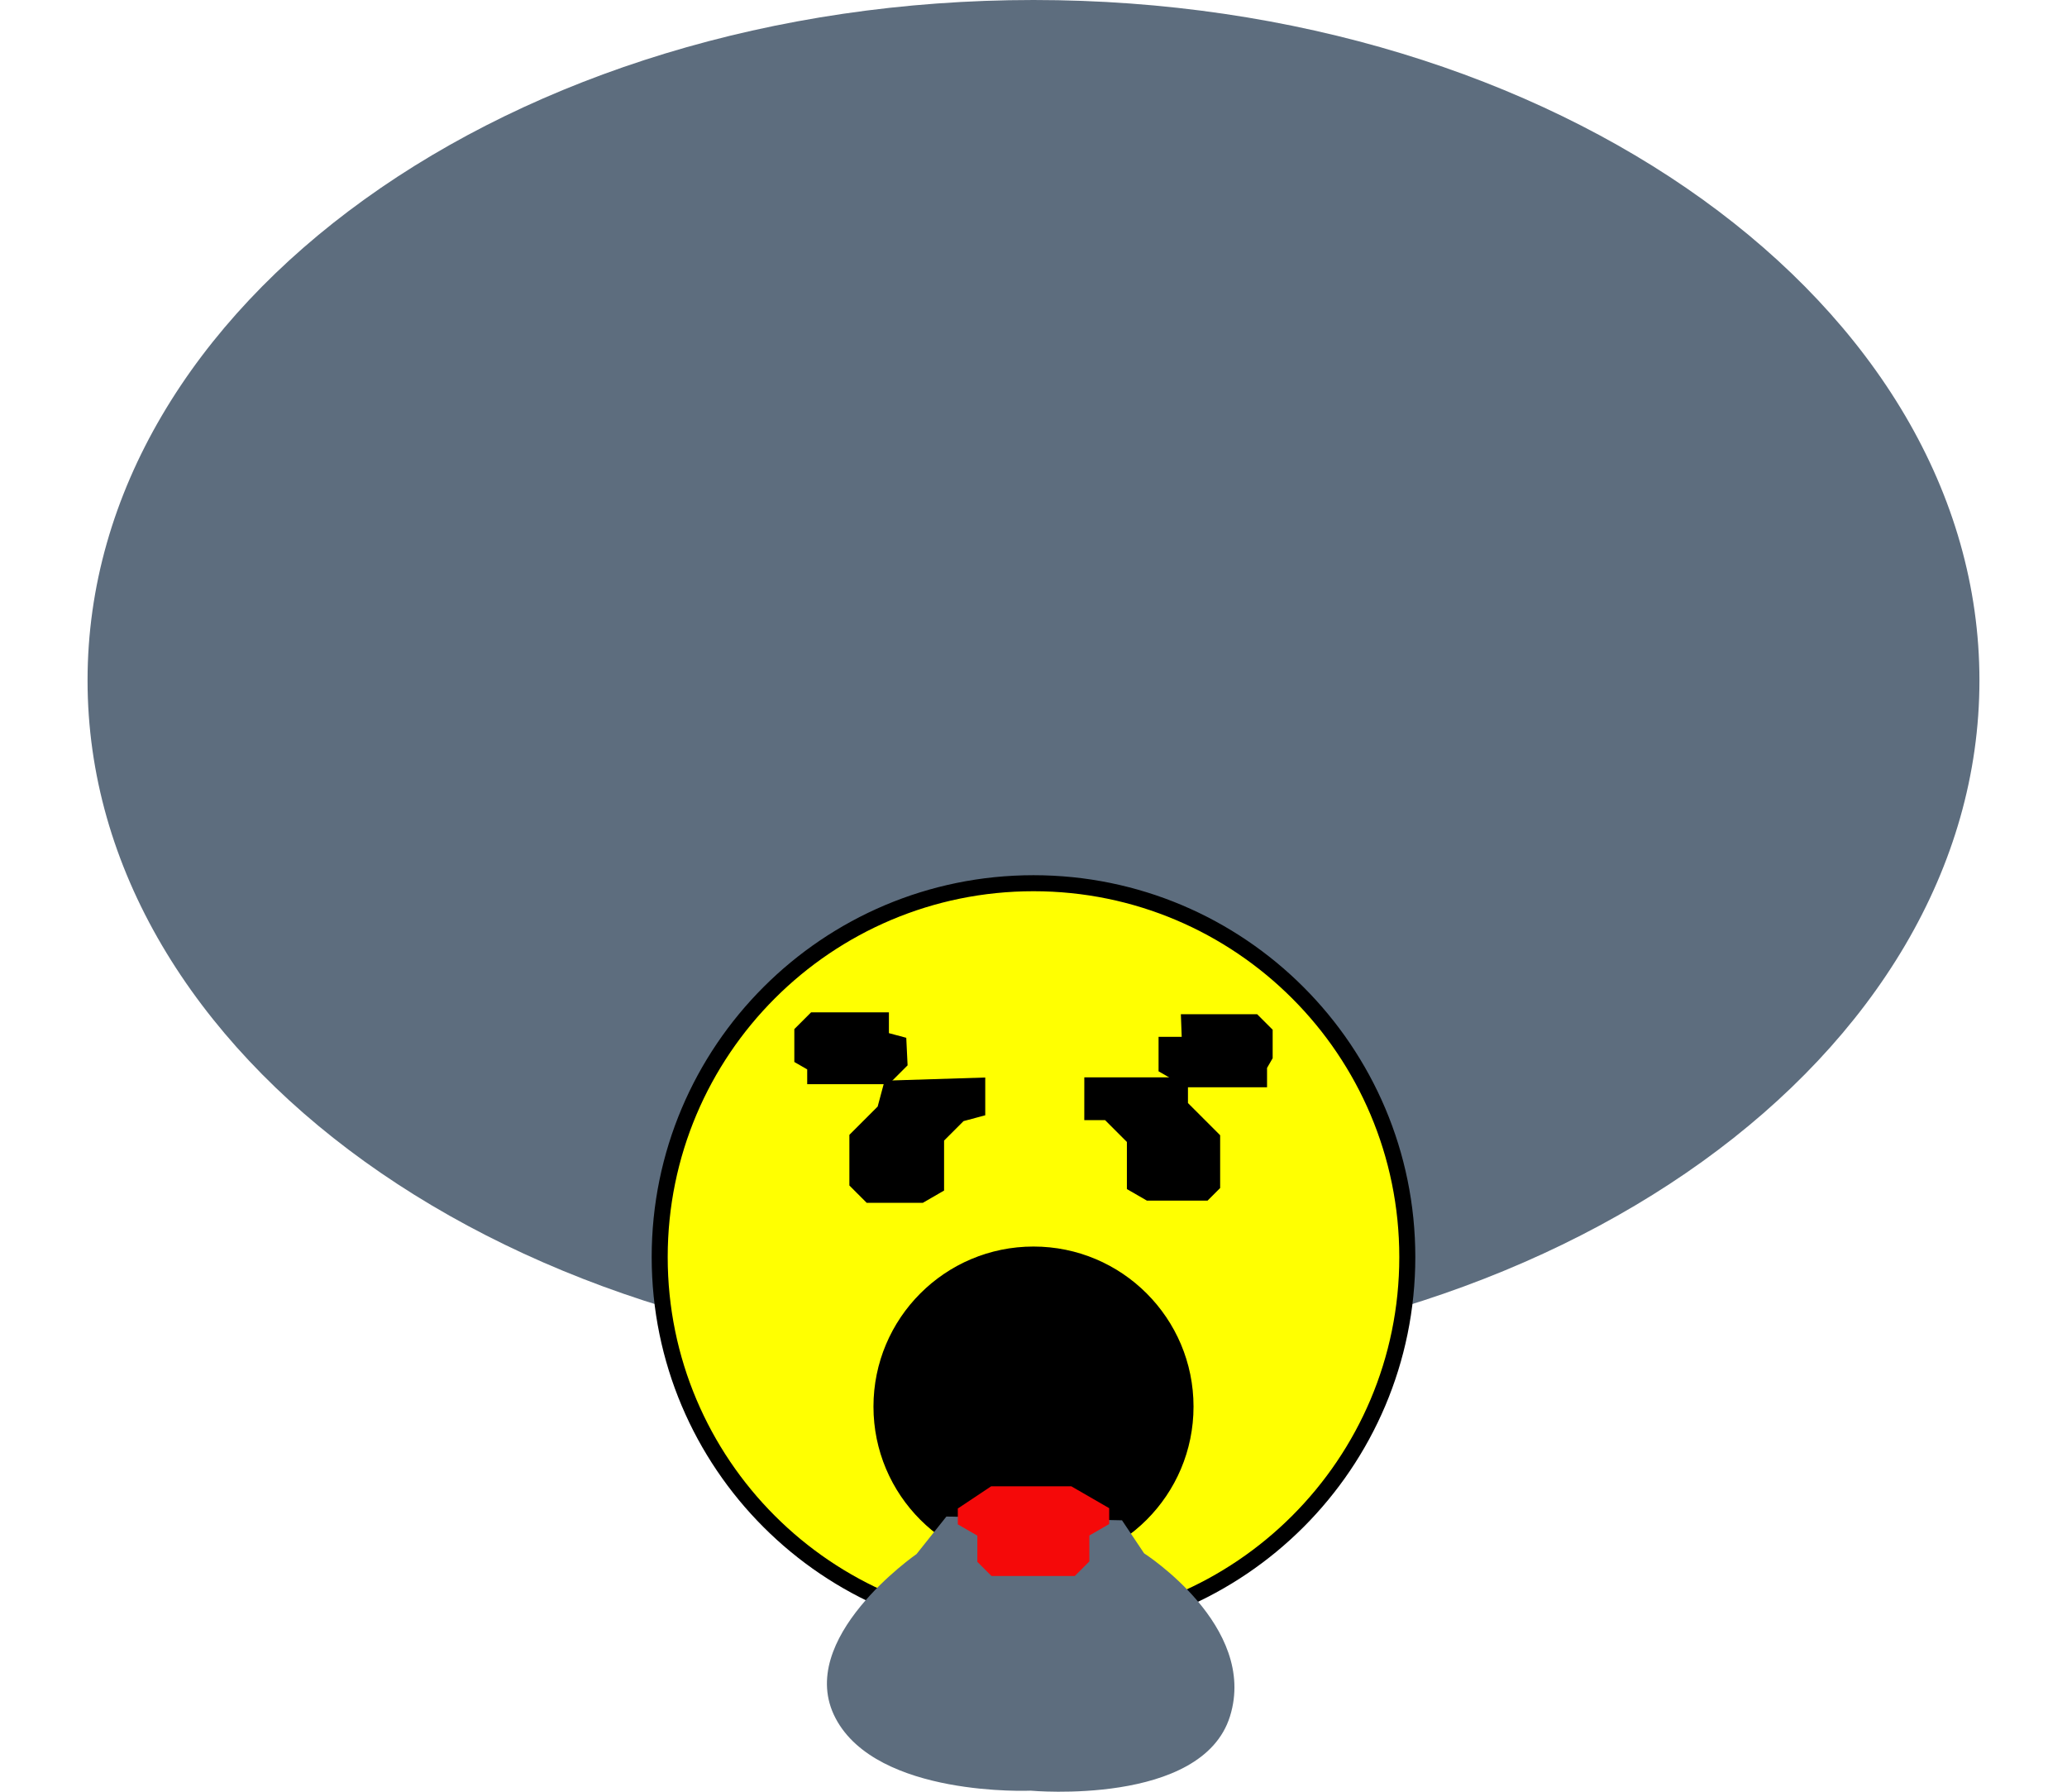
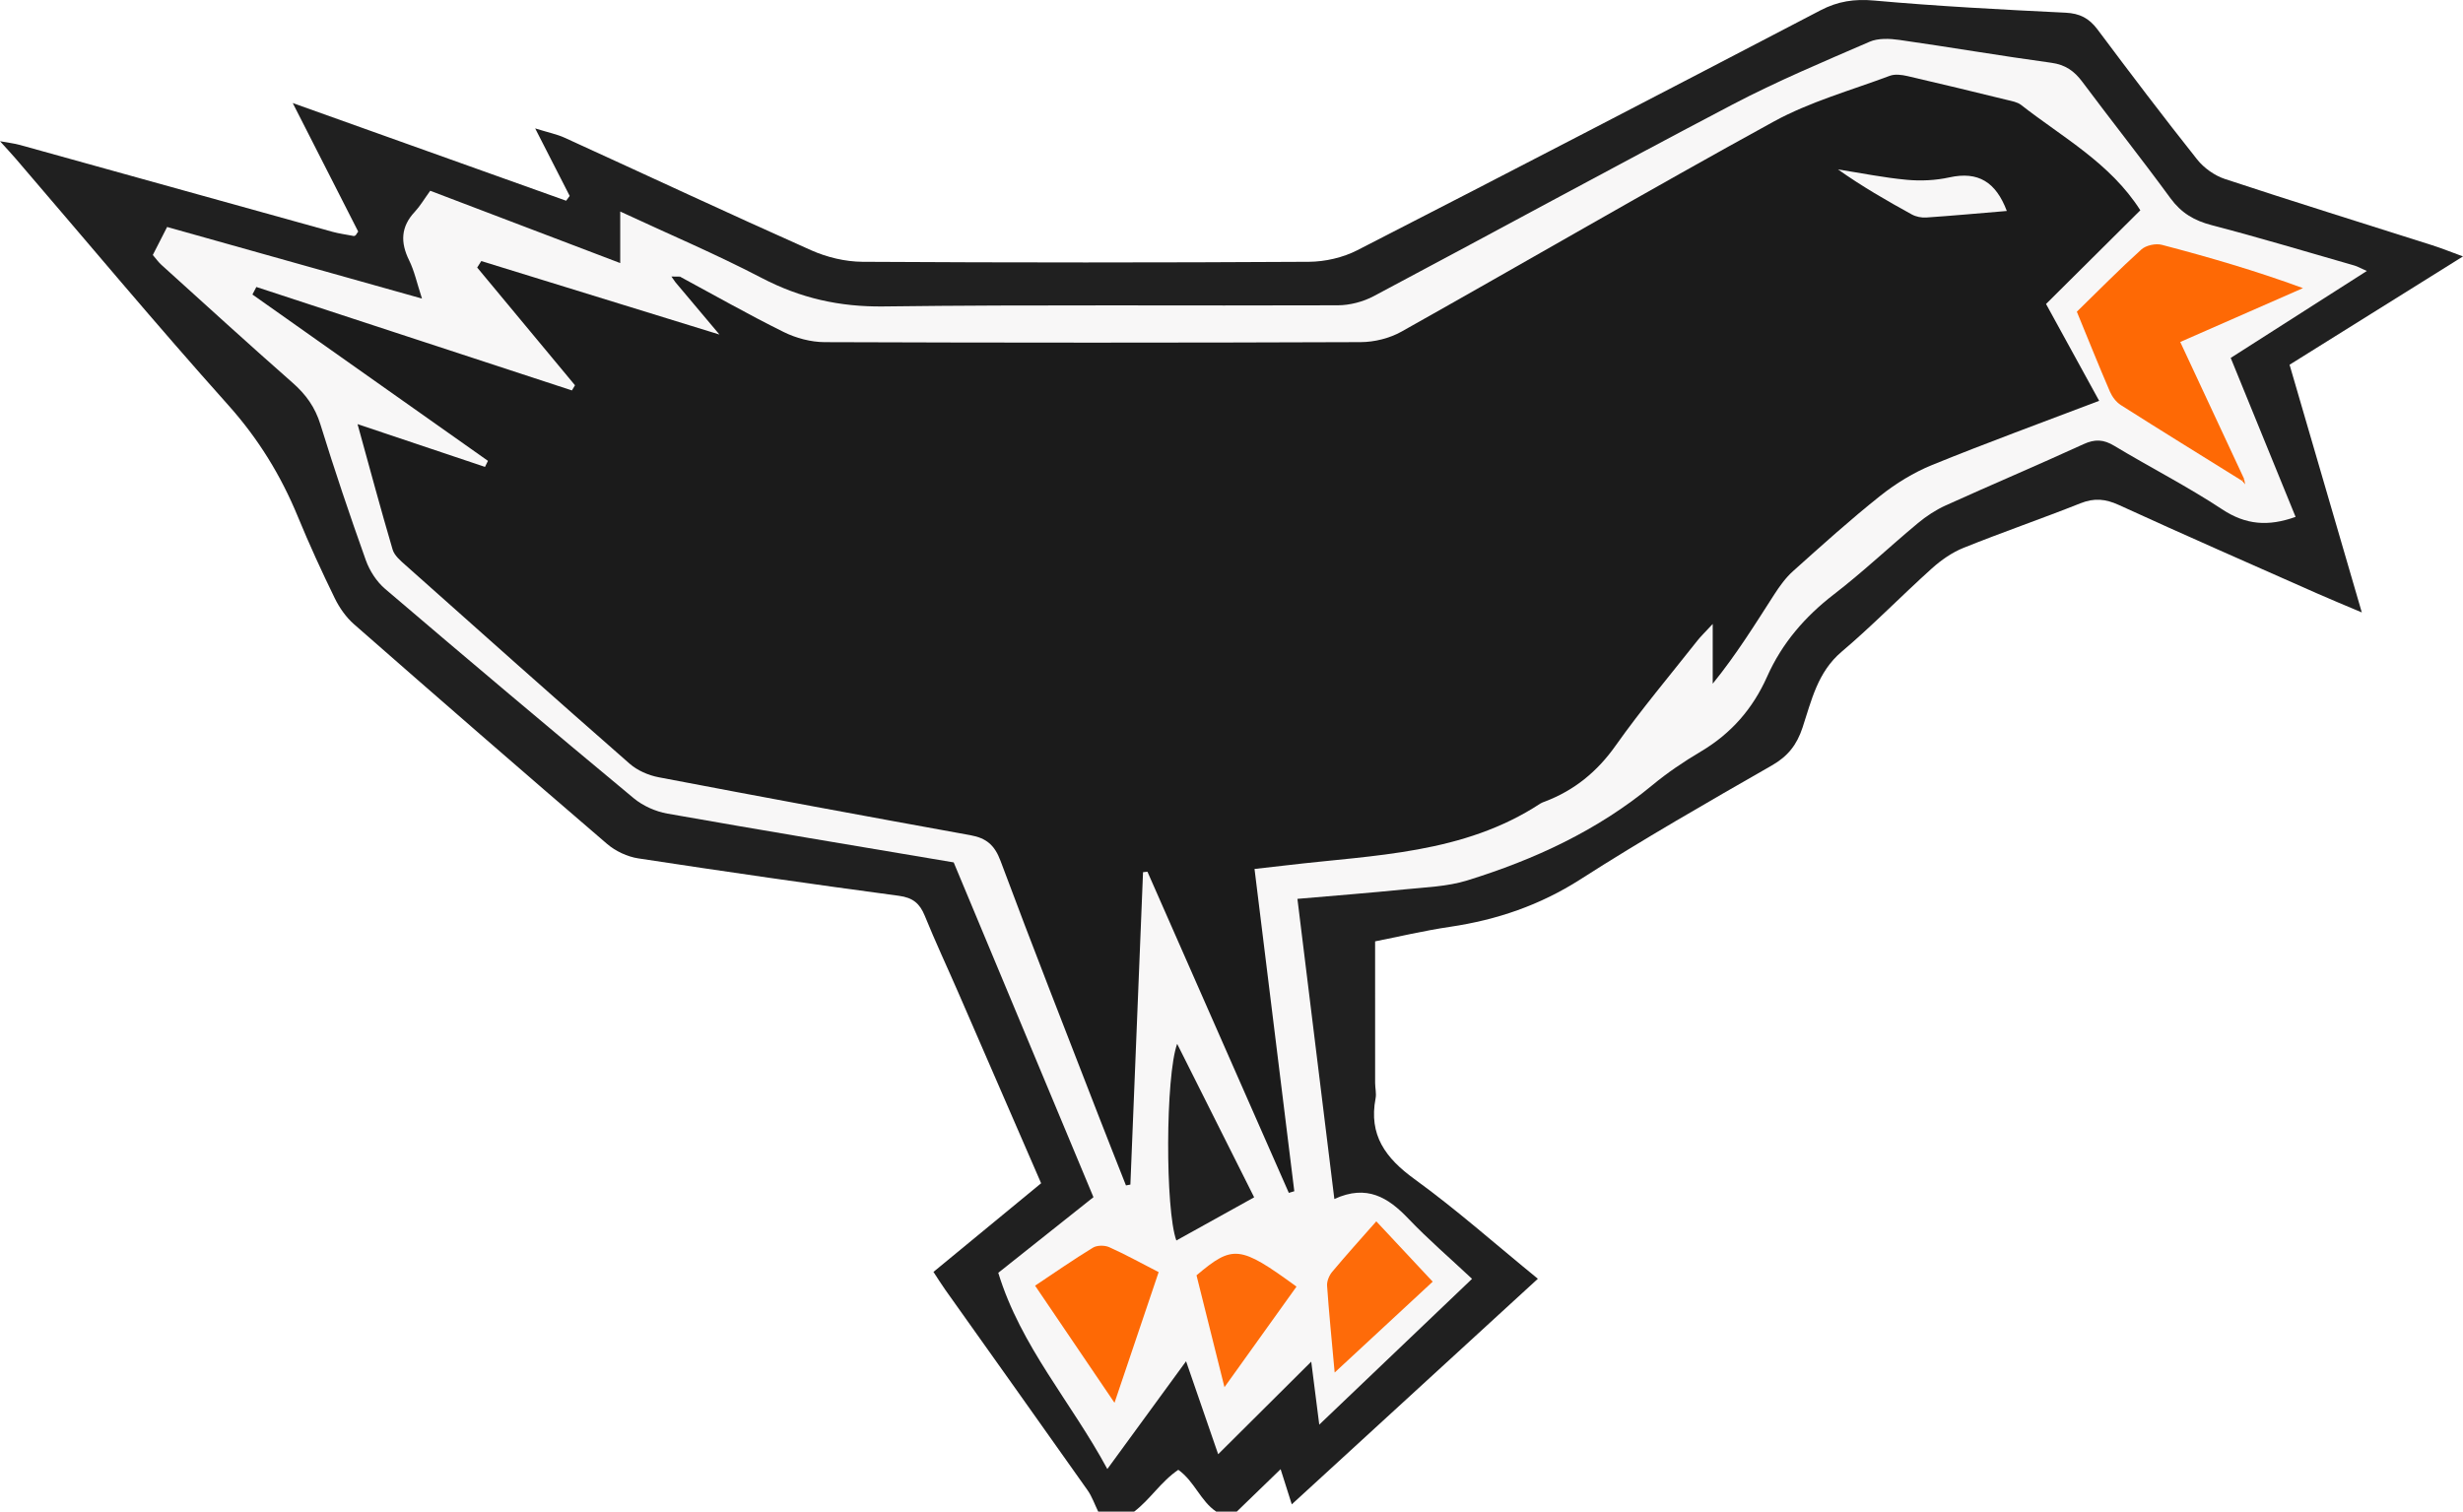
- <svg xmlns="http://www.w3.org/2000/svg" version="1.1" id="svg1" width="75" height="65" viewBox="0 0 177.186 167.775">
-   <defs id="defs1" />
-   <g id="layer1" style="image-rendering:auto" transform="translate(202.2708,-179.3639)">
-     <g id="screamoji">
-       <ellipse style="fill:#5D6D7E;stroke-width:0.977" id="path1" cx="-113.678" cy="243.076" rx="88.593" ry="63.712" />
-       <circle style="fill:#ffff01;fill-opacity:1;stroke:#000000;stroke-width:1.5;stroke-dasharray:none;stroke-opacity:1" id="path2" cx="-113.678" cy="297.076" r="35.009" />
-       <g id="g6" transform="translate(-0.2558421,179.9046)" style="fill:#000000;stroke:#000000;stroke-opacity:1">
-         <path style="display:inline;fill:#000000;fill-opacity:1;stroke:#000000;stroke-opacity:1" d="m -118.441,100.873 v 2.637 l -1.791,0.48 -2.065,2.065 v 4.598 l -1.619,0.935 h -4.922 l -1.328,-1.328 v -4.328 l 2.597,-2.597 0.588,-2.194 z" id="path3" />
-         <path style="fill:#000000;fill-opacity:1;stroke:#000000;stroke-opacity:1" d="m -108.163,100.84 h 8.707 v 2.115 l 3.015,3.015 v 4.528 l -0.887,0.887 h -5.337 l -1.51,-0.872 v -4.33 l -2.338,-2.338 h -1.652 z" id="path4" />
-         <path style="fill:#000000;fill-opacity:1;stroke:#000000;stroke-opacity:1" d="m -125.724,99.02 -1.461,1.461 h -6.931 v -1.173 l -1.206,-0.696 v -2.58 l 1.278,-1.278 h 6.58 v 1.832 l 1.644,0.44 z" id="path5" />
-         <path style="fill:#000000;fill-opacity:1;stroke:#000000;stroke-opacity:1" d="m -99.101,94.929 h 6.418 l 1.16,1.16 v 2.326 l -0.526,0.91 v 1.447 h -6.933 l -2.227,-1.286 v -2.437 h 2.187 z" id="path6" />
-       </g>
-       <circle style="fill:#000000;fill-opacity:1;stroke:#000000;stroke-width:1.558;stroke-dasharray:none;stroke-opacity:1" id="path7" cx="-113.678" cy="311.076" r="14.209" />
-       <path style="fill:#5D6D7E;fill-opacity:1;stroke:none;stroke-width:0;stroke-dasharray:none;stroke-opacity:1" d="m -105.389,321.723 2.069,3.092 c 0,0 10.671,6.822 8.046,15.258 -2.625,8.436 -18.654,6.968 -18.654,6.968 0,0 -14.391,0.64 -18.289,-6.786 -3.898,-7.425 7.585,-15.371 7.585,-15.371 l 2.797,-3.513 z" id="path9" />
-       <path style="fill:#f50909;fill-opacity:1;stroke:none;stroke-width:0;stroke-dasharray:none;stroke-opacity:1" d="m -117.641,318.538 h 7.501 l 3.552,2.051 v 1.486 l -1.858,1.073 v 2.426 l -1.367,1.367 h -7.795 l -1.329,-1.329 v -2.453 l -1.829,-1.056 v -1.485 z" id="path8" />
-     </g>
+ <svg xmlns="http://www.w3.org/2000/svg" width="169.309mm" height="103.93mm" viewBox="0 0 169.309 103.93" version="1.1" id="svg1">
+   <defs id="defs1">
+     <clipPath clipPathUnits="userSpaceOnUse" id="clipPath2">
+       <path d="M 0,2960 H 1440 V 0 H 0 Z" transform="translate(-714.7075,-1302.415)" id="path2" />
+     </clipPath>
+     <clipPath clipPathUnits="userSpaceOnUse" id="clipPath6">
+       <path d="M 0,2960 H 1440 V 0 H 0 Z" transform="translate(-753.5244,-1421.838)" id="path6" />
+     </clipPath>
+     <clipPath clipPathUnits="userSpaceOnUse" id="clipPath10">
+       <path d="M 0,2960 H 1440 V 0 H 0 Z" transform="translate(-633.2056,-1543.109)" id="path10" />
+     </clipPath>
+     <clipPath clipPathUnits="userSpaceOnUse" id="clipPath12">
+       <path d="M 0,2960 H 1440 V 0 H 0 Z" transform="translate(-937.6055,-1503.306)" id="path12" />
+     </clipPath>
+     <clipPath clipPathUnits="userSpaceOnUse" id="clipPath14">
+       <path d="M 0,2960 H 1440 V 0 H 0 Z" transform="translate(-726.4834,-1349.092)" id="path14" />
+     </clipPath>
+     <clipPath clipPathUnits="userSpaceOnUse" id="clipPath16">
+       <path d="M 0,2960 H 1440 V 0 H 0 Z" transform="translate(-730.0908,-1393.581)" id="path16" />
+     </clipPath>
+     <clipPath clipPathUnits="userSpaceOnUse" id="clipPath18">
+       <path d="M 0,2960 H 1440 V 0 H 0 Z" transform="translate(-779.8848,-1347.232)" id="path18" />
+     </clipPath>
+     <clipPath clipPathUnits="userSpaceOnUse" id="clipPath20">
+       <path d="M 0,2960 H 1440 V 0 H 0 Z" transform="translate(-739.3086,-1326.668)" id="path20" />
+     </clipPath>
+     <clipPath clipPathUnits="userSpaceOnUse" id="clipPath26">
+       <path d="M 0,2960 H 1440 V 0 H 0 Z" transform="translate(-632.3135,-1542.027)" id="path26" />
+     </clipPath>
+     <clipPath clipPathUnits="userSpaceOnUse" id="clipPath28">
+       <path d="M 0,2960 H 1440 V 0 H 0 Z" transform="translate(-937.9845,-1503.704)" id="path28" />
+     </clipPath>
+     <clipPath clipPathUnits="userSpaceOnUse" id="clipPath30">
+       <path d="M 0,2960 H 1440 V 0 H 0 Z" transform="translate(-891.7559,-1555.902)" id="path30" />
+     </clipPath>
+   </defs>
+   <g id="layer1" transform="translate(-20.37292,-96.57291)">
+     <path id="outer-black" d="m 0,0 c -0.686,1.399 -1.196,2.922 -2.083,4.179 -9.205,13.042 -18.473,26.038 -27.714,39.053 -0.754,1.062 -1.44,2.172 -2.307,3.487 7.023,5.784 13.918,11.463 20.98,17.279 -5.424,12.492 -10.757,24.791 -16.107,37.084 -2.185,5.019 -4.507,9.981 -6.568,15.05 -0.98,2.409 -2.315,3.522 -5.043,3.888 -16.948,2.268 -33.873,4.71 -50.776,7.293 -2.138,0.327 -4.443,1.41 -6.088,2.821 -16.518,14.175 -32.938,28.463 -49.305,42.811 -1.554,1.363 -2.847,3.212 -3.759,5.081 -2.545,5.215 -4.969,10.5 -7.176,15.867 -3.308,8.048 -7.713,15.216 -13.592,21.785 -14.068,15.721 -27.589,31.932 -41.336,47.941 -0.841,0.98 -1.728,1.922 -3.12,3.464 1.641,-0.302 2.794,-0.426 3.896,-0.732 20.291,-5.63 40.574,-11.287 60.865,-16.915 1.273,-0.353 2.597,-0.522 3.897,-0.776 0.743,-0.25 0.794,0.489 1.145,0.8 -4.062,7.979 -8.125,15.958 -12.761,25.063 18.363,-6.563 35.819,-12.8 53.274,-19.038 0.23,0.311 0.461,0.623 0.691,0.935 -2.056,4.023 -4.113,8.045 -6.726,13.159 2.567,-0.801 4.25,-1.135 5.768,-1.828 16.009,-7.304 31.947,-14.767 48.022,-21.924 3.07,-1.367 6.646,-2.224 9.995,-2.244 28.988,-0.172 57.976,-0.168 86.964,0 3.169,0.019 6.636,0.811 9.448,2.252 30.155,15.458 60.222,31.091 90.266,46.765 3.372,1.759 6.591,2.248 10.447,1.9 12.4,-1.116 24.847,-1.762 37.287,-2.369 2.782,-0.135 4.599,-1.079 6.234,-3.265 6.374,-8.523 12.803,-17.011 19.421,-25.344 1.329,-1.673 3.403,-3.141 5.43,-3.811 13.402,-4.429 26.889,-8.607 40.339,-12.893 1.89,-0.602 3.735,-1.35 6.028,-2.187 -11.444,-7.15 -22.54,-14.082 -33.793,-21.111 4.656,-15.964 9.241,-31.687 14.077,-48.272 -3.397,1.441 -6.057,2.527 -8.682,3.69 -12.902,5.716 -25.83,11.373 -38.659,17.248 -2.601,1.192 -4.783,1.403 -7.449,0.344 -7.567,-3.005 -15.274,-5.66 -22.827,-8.699 -2.235,-0.9 -4.353,-2.382 -6.158,-4.005 -5.935,-5.339 -11.511,-11.091 -17.595,-16.247 -4.696,-3.98 -5.865,-9.517 -7.612,-14.785 -1.119,-3.373 -2.845,-5.573 -5.975,-7.367 -12.545,-7.189 -25.108,-14.382 -37.275,-22.181 -7.905,-5.065 -16.31,-7.923 -25.455,-9.275 -5.073,-0.751 -10.08,-1.944 -14.578,-2.83 0,-9.434 -0.004,-18.52 0.004,-27.606 0.002,-0.997 0.273,-2.032 0.09,-2.986 C 52.678,73.396 55.98,68.906 61.618,64.815 69.802,58.876 77.401,52.128 85.668,45.383 69.657,30.703 53.906,16.262 37.717,1.419 36.956,3.819 36.379,5.634 35.542,8.272 32.496,5.322 29.748,2.661 27,0 H 23 C 19.937,2.045 18.788,5.869 15.608,8.15 12.228,5.866 10.127,2.366 7,0 Z" style="display:inline;fill:#202020;fill-opacity:1;fill-rule:nonzero;stroke:none" transform="matrix(0.3527778,0,0,-0.3527778,95.86524,200.503)" clip-path="url(#clipPath2)" />
+     <path id="inner-white" d="m 0,0 c 2.438,-19.823 4.783,-38.887 7.196,-58.495 6.362,2.919 10.516,0.272 14.453,-3.86 3.776,-3.963 7.95,-7.546 12.378,-11.7 -9.734,-9.291 -19.387,-18.504 -29.772,-28.416 -0.565,4.436 -1.008,7.92 -1.563,12.279 -6.182,-6.152 -12.005,-11.945 -18.136,-18.045 -2.108,6.107 -4.032,11.679 -6.254,18.122 -5.276,-7.225 -10.034,-13.741 -15.341,-21.007 -7.046,13.08 -16.853,23.863 -21.252,38.244 6.189,4.919 12.273,9.755 18.546,14.74 -9.122,21.855 -18.187,43.574 -27.233,65.245 -18.767,3.17 -37.296,6.235 -55.788,9.509 -2.306,0.408 -4.765,1.506 -6.561,2.998 -16.242,13.49 -32.388,27.098 -48.449,40.804 -1.656,1.413 -3.019,3.532 -3.756,5.595 -3.129,8.757 -6.102,17.576 -8.847,26.46 -1.032,3.337 -2.809,5.815 -5.387,8.082 -8.613,7.575 -17.082,15.314 -25.59,23.007 -0.596,0.538 -1.066,1.215 -1.68,1.926 0.879,1.719 1.696,3.318 2.79,5.459 16.234,-4.561 32.461,-9.121 49.663,-13.954 -0.982,2.993 -1.473,5.357 -2.507,7.452 -1.73,3.504 -1.626,6.552 1.115,9.473 1.01,1.077 1.768,2.39 2.997,4.087 12.077,-4.598 24.228,-9.224 37.022,-14.094 v 10.047 c 9.601,-4.469 18.762,-8.352 27.554,-12.941 7.557,-3.946 15.198,-5.669 23.796,-5.559 29.489,0.379 58.986,0.105 88.48,0.224 2.349,0.009 4.925,0.684 7.003,1.787 23.337,12.39 46.521,25.068 69.916,37.346 8.657,4.543 17.716,8.337 26.697,12.229 1.685,0.73 3.918,0.627 5.82,0.355 9.872,-1.408 19.704,-3.104 29.584,-4.45 2.745,-0.374 4.473,-1.599 6.053,-3.717 5.669,-7.599 11.57,-15.026 17.165,-22.678 2.097,-2.867 4.628,-4.364 8.026,-5.25 9.321,-2.432 18.552,-5.209 27.813,-7.868 0.607,-0.174 1.169,-0.505 2.432,-1.065 -9.06,-5.787 -17.637,-11.266 -26.526,-16.944 4.255,-10.429 8.428,-20.655 12.641,-30.981 -5.318,-1.912 -9.695,-1.571 -14.286,1.459 -6.787,4.479 -14.075,8.194 -21.054,12.396 -2.08,1.252 -3.761,1.336 -5.987,0.315 -8.904,-4.083 -17.931,-7.899 -26.856,-11.939 -1.932,-0.875 -3.775,-2.093 -5.411,-3.452 C 115.407,68.653 110.201,63.713 104.543,59.356 98.88,54.995 94.408,49.799 91.528,43.325 88.735,37.044 84.514,32.218 78.597,28.709 75.313,26.762 72.106,24.601 69.169,22.168 58.484,13.324 46.17,7.645 33.082,3.591 29.198,2.388 24.957,2.262 20.858,1.846 14.096,1.159 7.315,0.638 0,0" style="display:inline;fill:#f8f7f7;fill-opacity:1;fill-rule:nonzero;stroke:none" transform="matrix(0.3527778,0,0,-0.3527778,109.559,158.3732)" clip-path="url(#clipPath6)" />
+     <path id="inner-black" d="m 0,0 c 6.726,-3.628 13.373,-7.414 20.219,-10.799 2.406,-1.19 5.295,-1.962 7.968,-1.972 34.822,-0.128 69.646,-0.13 104.469,0.004 2.667,0.01 5.628,0.749 7.947,2.051 24.2,13.581 48.172,27.574 72.499,40.92 7.062,3.873 15.042,6.085 22.648,8.934 1.001,0.375 2.328,0.201 3.426,-0.052 6.478,-1.489 12.937,-3.066 19.394,-4.645 0.956,-0.233 2.042,-0.415 2.777,-0.991 8.069,-6.322 17.332,-11.295 23.217,-20.521 -6.094,-6.057 -12.256,-12.182 -18.372,-18.262 3.632,-6.623 6.891,-12.567 10.349,-18.871 -11.005,-4.195 -21.855,-8.152 -32.544,-12.504 -3.598,-1.465 -7.059,-3.59 -10.106,-6.012 -5.852,-4.651 -11.412,-9.677 -16.984,-14.668 -1.445,-1.294 -2.632,-2.942 -3.691,-4.587 -3.739,-5.814 -7.372,-11.696 -11.974,-17.36 v 11.643 c -1.555,-1.681 -2.324,-2.407 -2.971,-3.228 -5.356,-6.796 -10.955,-13.423 -15.943,-20.48 -3.6,-5.092 -8.028,-8.704 -13.756,-10.894 -0.311,-0.119 -0.639,-0.219 -0.912,-0.399 -14.984,-9.839 -32.326,-10.007 -49.219,-12.01 -1.959,-0.232 -3.92,-0.447 -6.482,-0.738 2.612,-21.162 5.182,-41.984 7.751,-62.807 -0.355,-0.107 -0.711,-0.213 -1.067,-0.321 -9.182,20.863 -18.363,41.727 -27.546,62.589 -0.287,-0.03 -0.575,-0.061 -0.862,-0.091 l -2.464,-60.882 c -0.288,-0.053 -0.575,-0.107 -0.863,-0.161 -1.771,4.499 -3.564,8.99 -5.311,13.5 -6.418,16.57 -12.93,33.104 -19.133,49.753 -1.151,3.09 -2.775,4.439 -5.858,4.997 -20.272,3.676 -40.53,7.429 -60.766,11.295 -1.991,0.381 -4.136,1.32 -5.647,2.643 -14.633,12.816 -29.153,25.761 -43.677,38.703 -0.977,0.869 -2.161,1.87 -2.503,3.03 -2.329,7.896 -4.458,15.851 -6.834,24.444 8.768,-2.942 16.801,-5.638 24.834,-8.334 0.192,0.393 0.383,0.786 0.575,1.179 -15.298,10.806 -30.595,21.612 -45.893,32.418 0.255,0.488 0.511,0.977 0.766,1.465 20.497,-6.72 40.995,-13.44 61.491,-20.16 0.199,0.336 0.398,0.671 0.597,1.007 -6.353,7.648 -12.706,15.296 -19.058,22.944 0.266,0.421 0.533,0.842 0.8,1.262 C -23.622,-1.624 -8.534,-6.281 7.698,-11.29 4.299,-7.25 1.704,-4.166 -0.892,-1.082 -0.746,-0.597 -0.457,-0.229 0,0" style="fill:#1b1b1b;fill-opacity:1;fill-rule:nonzero;stroke:none" transform="matrix(0.3527778,0,0,-0.3527778,67.11318,115.5915)" clip-path="url(#clipPath10)" />
+     <path id="beak-orange" d="m 0,0 c -7.886,4.909 -15.791,9.787 -23.632,14.767 -0.905,0.575 -1.691,1.614 -2.123,2.615 -2.162,5.009 -4.188,10.077 -6.451,15.585 4.184,4.081 8.262,8.23 12.57,12.124 0.902,0.815 2.795,1.224 3.991,0.91 C -6.509,43.602 2.567,40.977 11.853,37.56 3.989,34.108 -3.875,30.657 -12.058,27.066 -7.835,18.011 -3.728,9.205 0.379,0.398 0.253,0.266 0.127,0.133 0,0" style="fill:#fe6905;fill-opacity:1;fill-rule:nonzero;stroke:none" transform="matrix(0.3527778,0,0,-0.3527778,174.4987,129.6332)" clip-path="url(#clipPath12)" />
+     <path id="claw1-orange" d="m 0,0 c -2.826,-8.367 -5.545,-16.414 -8.602,-25.466 -5.439,8.023 -10.312,15.209 -15.476,22.826 3.895,2.591 7.515,5.116 11.277,7.407 0.803,0.488 2.286,0.493 3.176,0.094 C -6.484,3.456 -3.464,1.778 0,0" style="fill:#fe6905;fill-opacity:1;fill-rule:nonzero;stroke:none" transform="matrix(0.3527778,0,0,-0.3527778,100.0195,184.0364)" clip-path="url(#clipPath14)" />
+     <path id="space-black" d="M 0,0 C 5.05,-10.066 9.914,-19.762 15.003,-29.908 9.875,-32.754 4.886,-35.523 -0.158,-38.323 -2.338,-32.335 -2.285,-6.286 0,0" style="display:inline;fill:#202020;fill-opacity:1;fill-rule:nonzero;stroke:none" transform="matrix(0.3527778,0,0,-0.3527778,101.2921,168.3416)" clip-path="url(#clipPath16)" />
+     <path id="claw3-orange" d="m 0,0 c -5.999,-5.562 -12.162,-11.273 -19.104,-17.707 -0.568,6.263 -1.108,11.578 -1.477,16.905 -0.063,0.891 0.403,2.013 0.994,2.719 2.753,3.293 5.636,6.478 8.596,9.841 C -7.318,7.829 -3.86,4.13 0,0" style="fill:#fe6b09;fill-opacity:1;fill-rule:nonzero;stroke:none" transform="matrix(0.3527778,0,0,-0.3527778,118.8583,184.6927)" clip-path="url(#clipPath18)" />
+     <path id="claw2-orange" d="m 0,0 c -2.001,8.007 -3.729,14.918 -5.448,21.801 7.091,5.984 8.447,5.851 19.485,-2.2 C 9.514,13.283 4.988,6.965 0,0" style="fill:#fe6b09;fill-opacity:1;fill-rule:nonzero;stroke:none" transform="matrix(0.3527778,0,0,-0.3527778,104.544,191.9471)" clip-path="url(#clipPath20)" />
+     <path id="feather-artifact-black" d="M 0,0 C -0.257,0.367 -0.515,0.733 -0.772,1.099 -0.218,1.094 0.337,1.088 0.892,1.082 0.595,0.722 0.297,0.361 0,0" style="fill:#1b1b1b;fill-opacity:1;fill-rule:nonzero;stroke:none" transform="matrix(0.3527778,0,0,-0.3527778,66.79847,115.9732)" clip-path="url(#clipPath26)" />
+     <path id="beak-artifact-orange" d="M 0,0 0.217,-1.077 C 0.019,-0.851 -0.18,-0.625 -0.379,-0.398 -0.252,-0.266 -0.126,-0.133 0,0" style="fill:#fe6905;fill-opacity:1;fill-rule:nonzero;stroke:none" transform="matrix(0.3527778,0,0,-0.3527778,174.6324,129.4927)" clip-path="url(#clipPath28)" />
+     <path id="eye-white" d="m 0,0 c -5.501,-0.46 -10.587,-0.927 -15.681,-1.274 -0.933,-0.064 -2.016,0.149 -2.832,0.597 -4.905,2.693 -9.752,5.491 -14.384,8.774 4.462,-0.7 8.907,-1.604 13.396,-2.021 2.741,-0.255 5.632,-0.119 8.316,0.472 C -5.593,7.779 -2.137,5.659 0,0" style="display:inline;fill:#f8f7f7;fill-opacity:1;fill-rule:nonzero;stroke:none" transform="matrix(0.3527778,0,0,-0.3527778,158.324,111.0783)" clip-path="url(#clipPath30)" />
  </g>
</svg>
